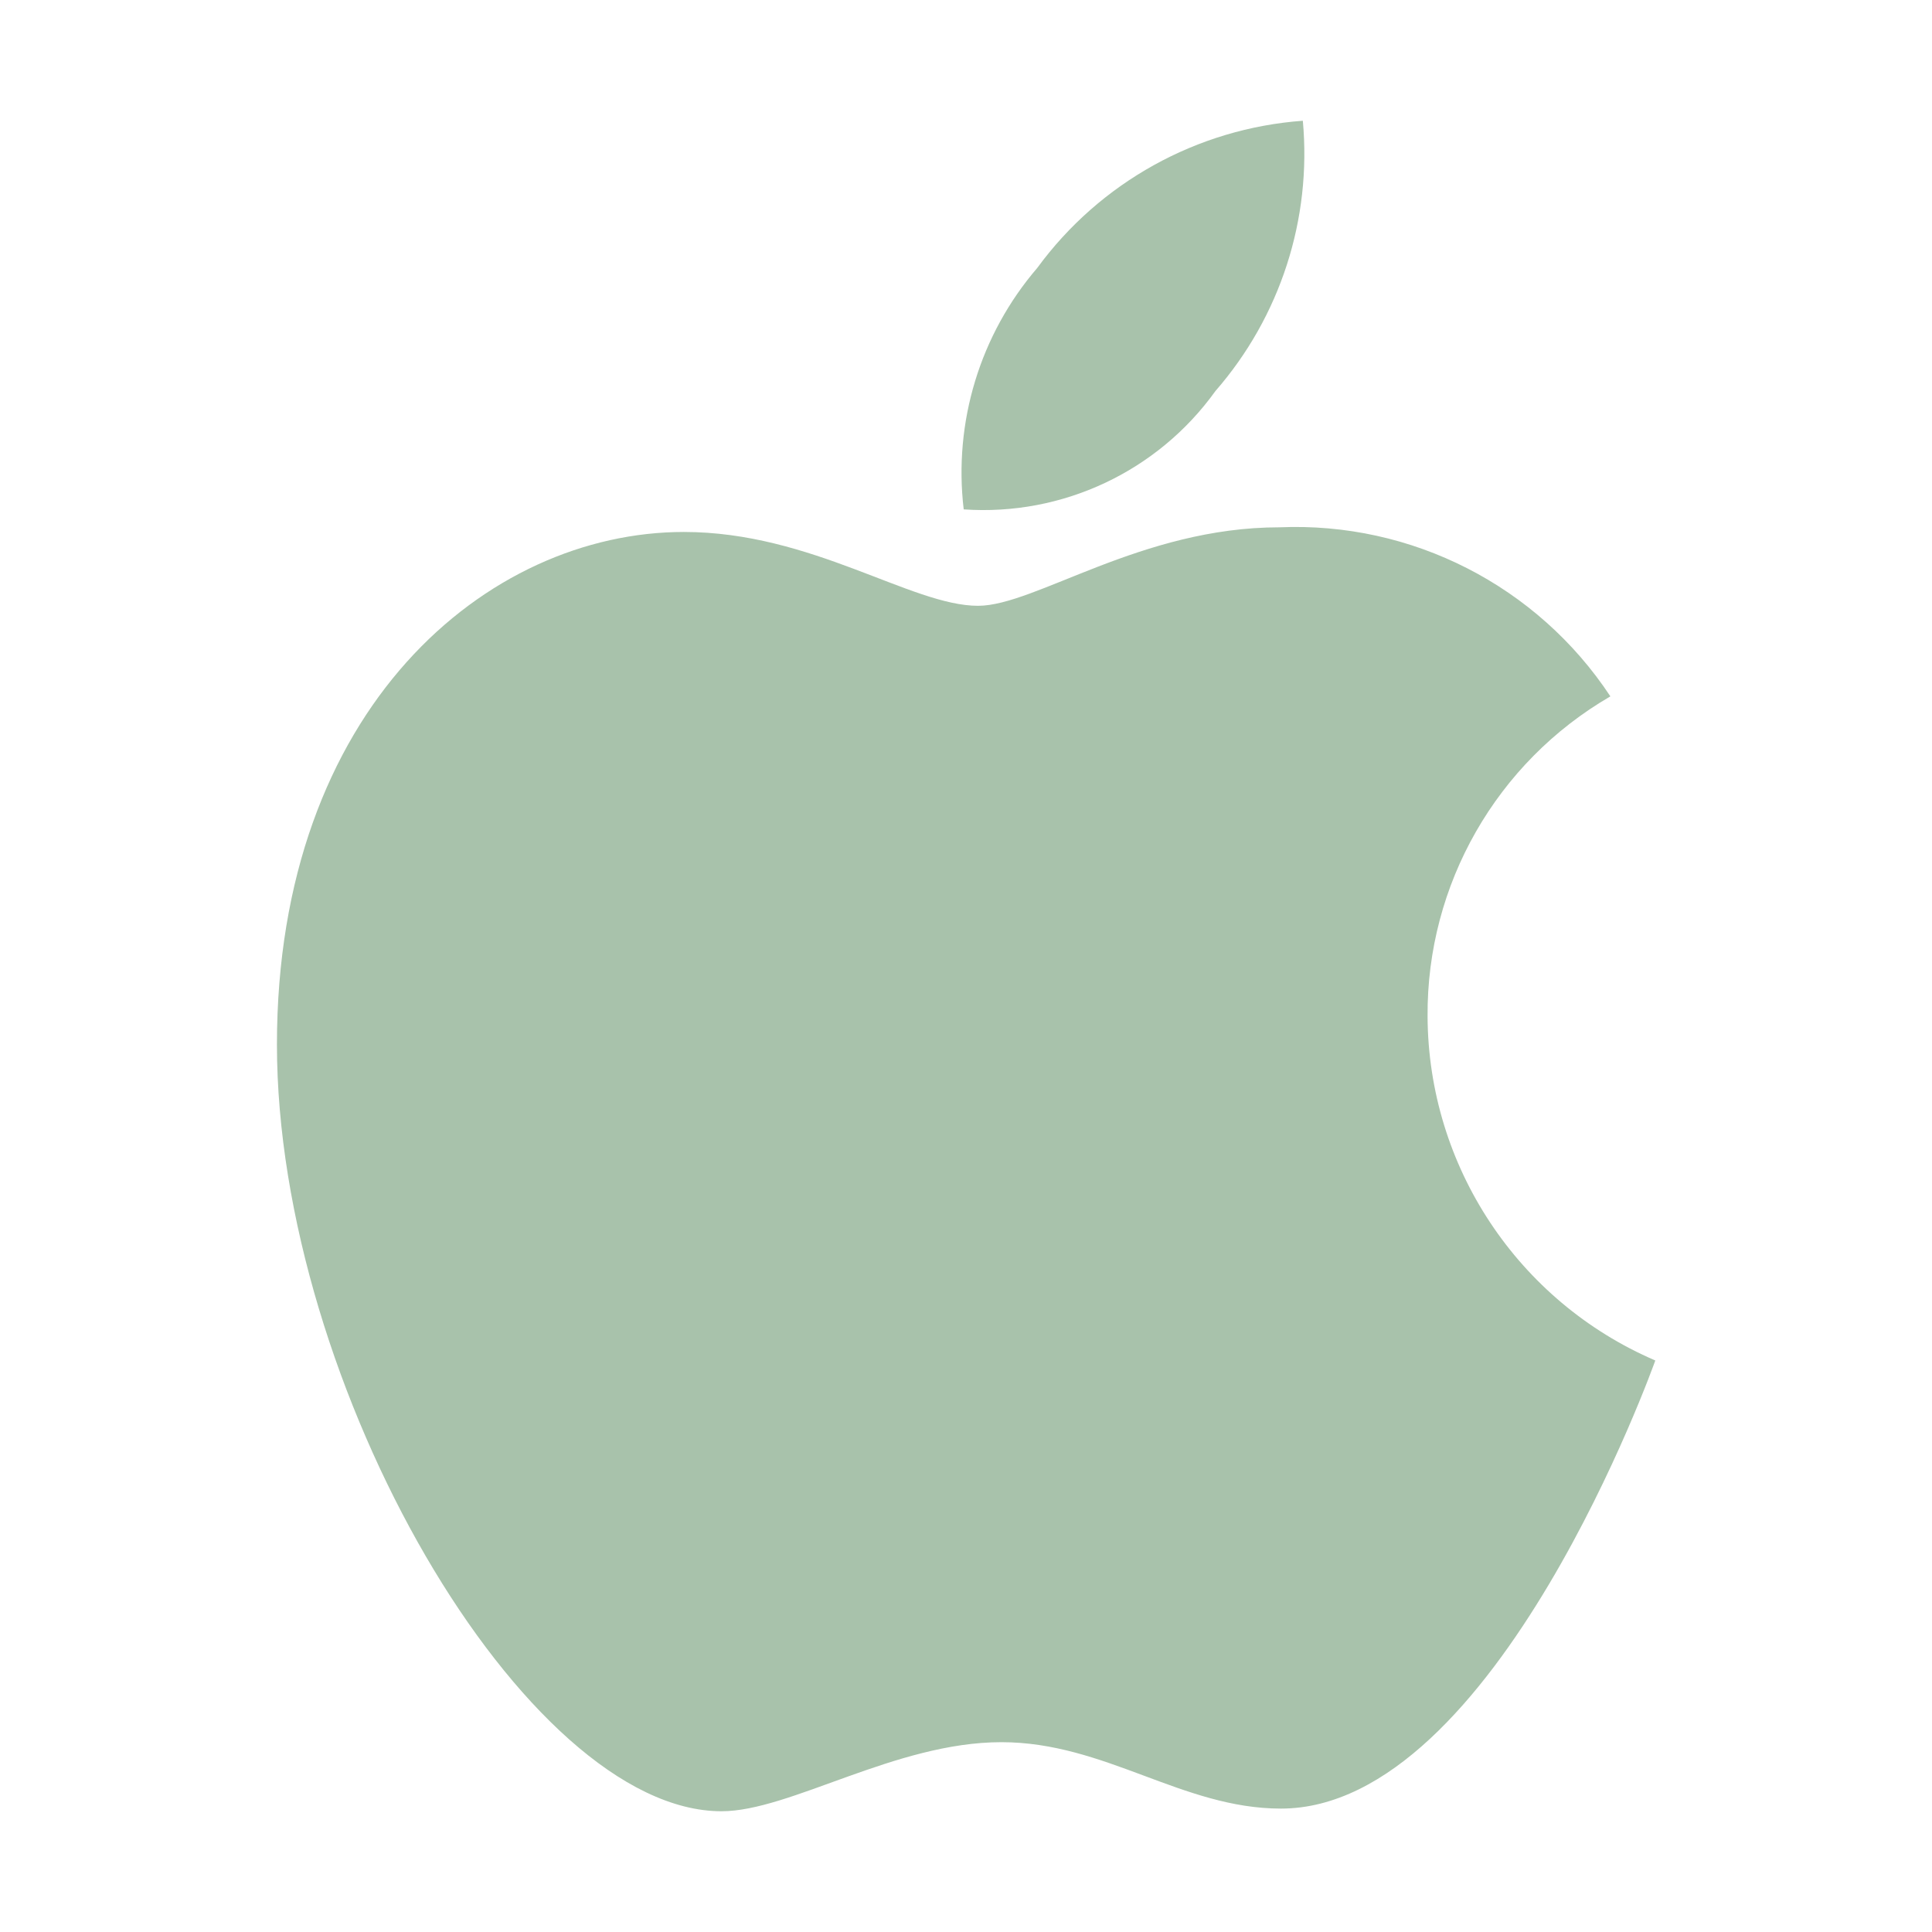
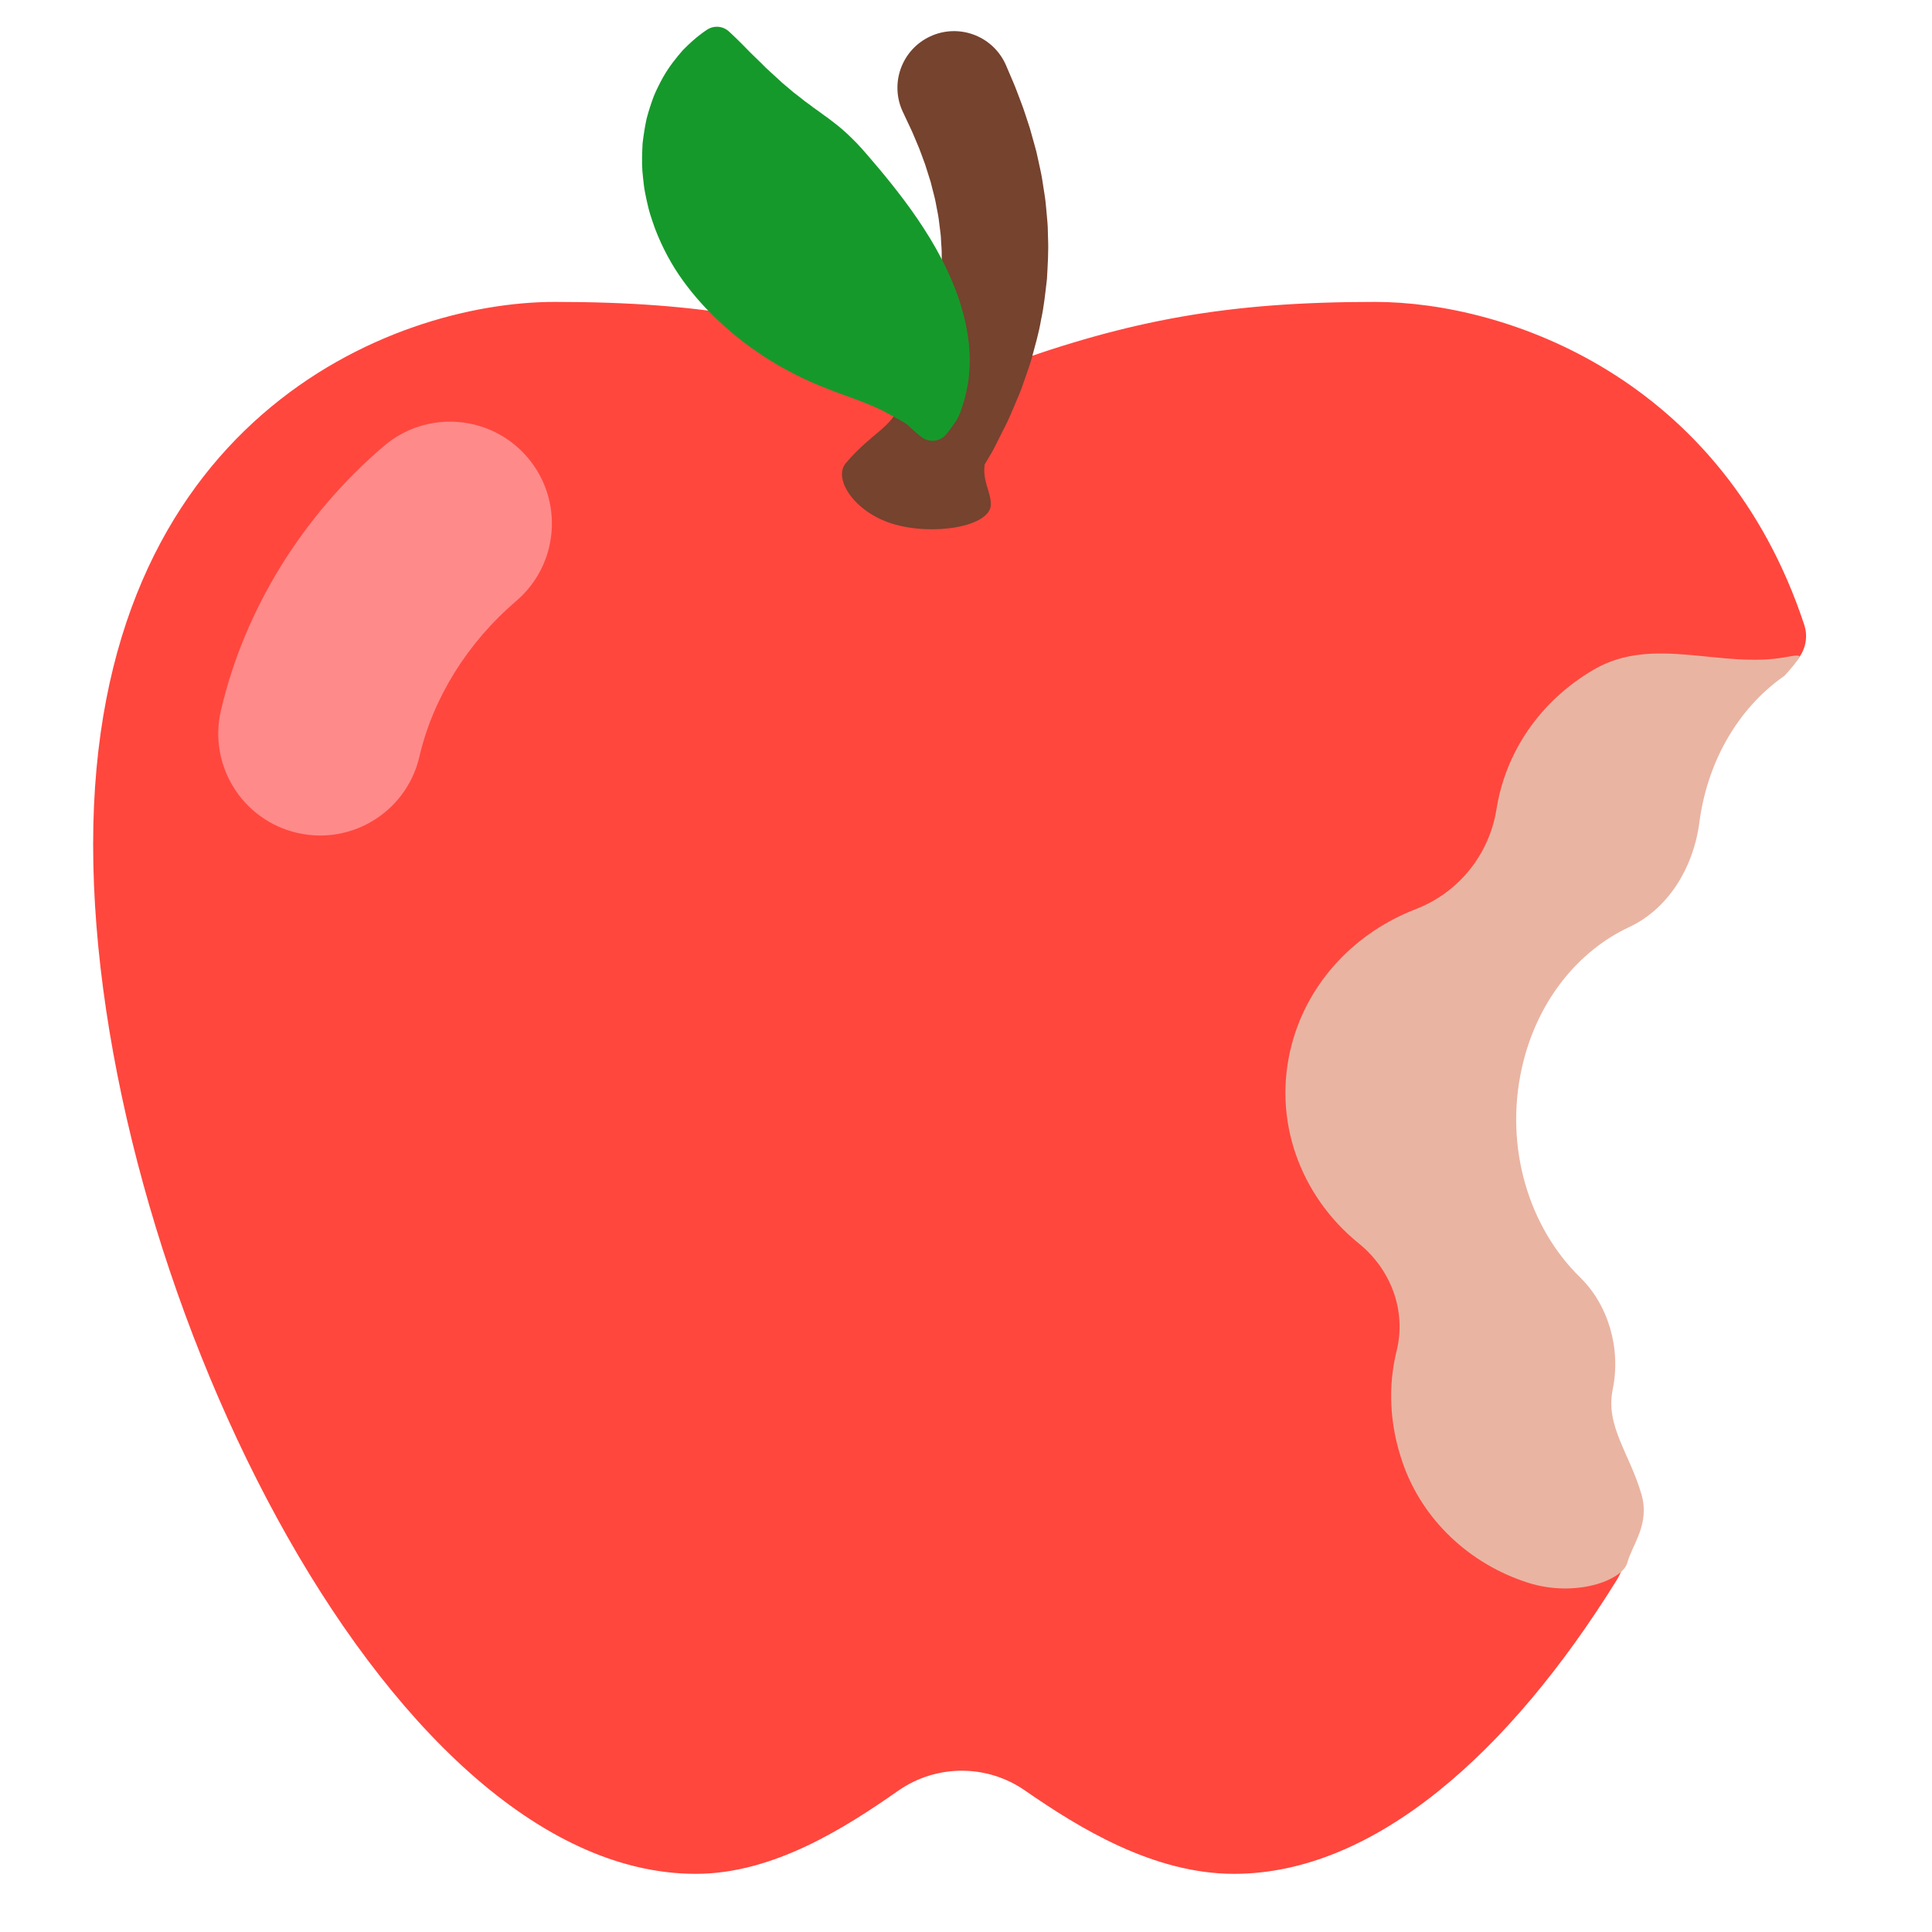
- <svg xmlns="http://www.w3.org/2000/svg" viewBox="0 0 32 32">
-   <path d="M17.181,4.437A5.993,5.993,0,0,1,21.579,2a5.979,5.979,0,0,1-1.447,4.476,4.729,4.729,0,0,1-4.17,1.961A5.2,5.2,0,0,1,17.181,4.437Z" style="fill:#a8c2ab" />
-   <path d="M16.2,10.034c.946,0,2.7-1.3,4.989-1.3a6.249,6.249,0,0,1,5.484,2.8,6.08,6.08,0,0,0-3.028,5.3,6.235,6.235,0,0,0,3.772,5.7s-2.637,7.422-6.2,7.422c-1.636,0-2.908-1.1-4.631-1.1-1.757,0-3.5,1.144-4.635,1.144C8.7,30,4.587,22.959,4.587,17.3c0-5.568,3.478-8.489,6.74-8.489C13.448,8.811,15.093,10.034,16.2,10.034Z" style="fill:#a8c2ab" />
+ <svg xmlns="http://www.w3.org/2000/svg" width="32" height="32" viewBox="0 0 512 512">
+   <path fill="#FF473E" d="M396.327 358.248a44.565 44.565 0 0 1 2.43-15.734c2.443-7.068-.349-14.7-6.732-19.019c-16.102-10.895-24.353-30.42-19.183-49.7c4.559-17.001 18.38-29.438 35.044-33.696c7.511-1.92 12.643-8.481 12.811-15.861c.35-15.342 8.614-30.275 23.616-38.998c7.562-4.397 15.98-6.61 24.378-6.803c6.849-.158 11.499-6.657 9.451-12.86c-21.6-65.423-78.914-85.569-113.756-85.569c-39.006 0-64.722 4.737-98.702 17.024a29.341 29.341 0 0 1-19.941 0c-33.98-12.287-59.696-17.024-98.702-17.024c-43.589 0-122.359 31.514-122.359 143.784s76.695 272.795 159.721 272.795c20.531 0 39.554-12.182 53.63-22.022a29.385 29.385 0 0 1 33.584-.07c14.231 9.855 34 22.092 55.407 22.092c37.16 0 73.05-32.158 101.364-77.752c2.604-4.193 3.346-9.375 1.649-14.01c-.755-2.063-1.958-3.868-3.869-4.639c-17.249-6.963-29.358-22.931-29.841-41.938" />
+   <path fill="#FF8A8A" d="M84.864 221.421a27.05 27.05 0 0 1-6.146-.709c-14.523-3.382-23.555-17.896-20.173-32.419c6.221-26.716 21.554-51.603 43.175-70.076c11.338-9.686 28.38-8.349 38.067 2.989s8.348 28.38-2.989 38.067c-12.921 11.04-22.034 25.695-25.66 41.266c-2.903 12.463-14.005 20.882-26.274 20.882" />
+   <path fill="#EAB4A2" d="M435.002 395.999c-3.182-10.937-9.603-18.091-7.613-27.79c2.244-10.944-1.215-22.454-8.688-29.746c-13.492-13.165-20.07-34.409-15.403-55.406c3.909-17.586 14.82-31.01 28.454-37.365c10.128-4.721 16.983-15.432 18.612-27.811c2.03-15.432 9.76-29.829 22.439-38.723c.338-.237 2.338-2.574 2.573-2.909c1.473-2.099 3.254-3.125-2.006-2.131c-17.075 3.227-35.16-5.876-50.921 3.288c-14.608 8.494-23.514 22.243-25.853 36.98c-1.877 11.822-9.775 22.052-21.444 26.56c-15.708 6.069-28.28 18.889-32.783 35.684c-5.377 20.052 2.202 40.341 17.747 52.913c8.61 6.964 12.596 17.956 10.01 28.408c-2.292 9.263-1.994 19.472 1.673 29.918c5.211 14.844 17.58 26.638 33.219 31.593c12.338 3.909 24.915-.525 26.249-5.351s6.028-10.231 3.735-18.112" />
+   <path fill="#75432E" d="m277.733 62.91l-.069-2.723c-.026-.904-.14-1.791-.208-2.681c-.177-1.771-.28-3.544-.531-5.251l-.783-5.028c-.274-1.64-.664-3.199-.985-4.743l-.503-2.275l-.59-2.157c-.393-1.412-.761-2.789-1.146-4.091c-.858-2.541-1.573-4.944-2.363-6.948c-.78-2.01-1.417-3.815-2.03-5.212l-1.894-4.436a19.185 19.185 0 0 0-.219-.488c-3.522-7.5-12.457-10.724-19.957-7.201c-7.5 3.522-10.724 12.457-7.201 19.957l.46.979l1.663 3.542c.55 1.124 1.073 2.505 1.758 4.077c.696 1.571 1.27 3.368 2.023 5.311l.965 3.053l.509 1.608l.42 1.667c.269 1.128.618 2.28.853 3.468l.695 3.635c.232 1.234.325 2.498.506 3.77c.07.638.19 1.277.224 1.923l.106 1.948c.239 2.605.104 5.26.084 7.913c-.253 2.651-.372 5.308-.879 7.911c-.315 2.614-1.02 5.158-1.565 7.633c-.12.621-.317 1.228-.507 1.829l-.552 1.789c-.378 1.178-.679 2.343-1.086 3.458c-.871 2.206-1.632 4.364-2.421 6.237l-2.122 4.66c-1.028.03-1.764.412-2.056 1.29c-2 6-7.145 7.182-14.145 15.35c-3.525 4.113 2.145 12.908 12.145 16.061c10.845 3.42 26.251.818 26.251-5.078c0-3.403-2.226-6.038-1.639-10.562l.129-.219l1.151-1.958c.422-.741.862-1.399 1.371-2.45l3.338-6.631c1.13-2.43 2.181-5.048 3.374-7.842c.567-1.406 1.04-2.913 1.579-4.425l.794-2.305c.269-.776.545-1.557.748-2.38c.871-3.261 1.874-6.606 2.464-10.157c.776-3.5 1.132-7.161 1.561-10.815c.199-3.675.456-7.373.28-11.013" />
+   <path fill="#16992B" d="m244.095 115.74l-.392-.32c-.25-.212-.663-.522-1.124-.936c-.456-.414-1.067-.919-1.684-1.524a397.68 397.68 0 0 1-.493-.469c-.173-.152-.367-.238-.557-.36l-1.156-.687c-.807-.474-1.584-.832-2.552-1.41a49.064 49.064 0 0 0-1.447-.781c-.253-.125-.482-.258-.713-.39l-.775-.376a54.169 54.169 0 0 0-1.588-.719a30.804 30.804 0 0 0-1.642-.691l-1.654-.667l-1.756-.653l-3.583-1.317a71.757 71.757 0 0 1-1.905-.703a76.497 76.497 0 0 1-1.94-.748c-2.574-1.023-5.503-2.257-8.463-3.776c-.766-.387-1.511-.801-2.273-1.202c-.803-.419-1.589-.88-2.379-1.334a81.844 81.844 0 0 1-2.42-1.472c-.817-.519-1.613-1.02-2.465-1.611c-3.298-2.214-6.794-4.947-10.192-8.092c-3.395-3.123-6.836-6.829-9.856-11.008c-3.037-4.135-5.629-8.987-7.517-13.96a101.2 101.2 0 0 1-1.279-3.789c-.387-1.261-.675-2.585-.967-3.855c-.266-1.289-.536-2.538-.693-3.829c-.159-1.285-.275-2.555-.393-3.791c-.176-2.494-.059-4.961.055-7.271c.275-2.342.627-4.563 1.09-6.649a64.181 64.181 0 0 1 1.872-5.84c.36-.9.768-1.756 1.18-2.582c.4-.824.811-1.613 1.235-2.366c1.683-3.01 3.671-5.386 5.293-7.269c1.817-1.847 3.356-3.184 4.514-4.063c.554-.441 1.031-.766 1.348-.983l.479-.328a4.73 4.73 0 0 1 5.895.441l.25.235l.423.395c.281.259.703.642 1.186 1.123c1.02.966 2.339 2.334 3.907 3.932l2.583 2.507a46.5 46.5 0 0 0 2.787 2.677c1.006.892 1.952 1.805 2.94 2.696c1.056.867 2.067 1.728 3.044 2.574l1.562 1.202l1.478 1.176l1.524 1.099c.482.365.91.739 1.446 1.071l1.431 1.031c.407.357.945.68 1.409 1.014l1.341 1.024c.474.342.922.691 1.349 1.045c1.815 1.427 3.435 2.989 5.295 4.892c1.815 1.902 3.622 4.11 5.767 6.61a199.251 199.251 0 0 1 6.66 8.37a126.184 126.184 0 0 1 6.921 10.188l1.651 2.83a112.43 112.43 0 0 1 1.566 2.921c.527.991.991 2.014 1.47 2.995c.49 1.029.925 2.092 1.356 3.116c.214.521.428 1.006.631 1.543l.576 1.613c.378 1.073.74 2.078 1.043 3.168c.625 2.191 1.155 4.231 1.497 6.391c.165 1.066.356 2.06.451 3.09c.084 1.052.177 2.054.21 3.04c.14 1.919-.044 3.892-.176 5.612c-.08 1.705-.515 3.4-.822 4.845c-.28 1.392-.781 2.935-1.208 4.145c-.801 2.607-1.962 3.805-2.674 4.877c-.357.506-.691.901-.887 1.163l-.311.4a4.77 4.77 0 0 1-6.696.839c-.017-.016-.06-.05-.083-.069" />
</svg>
